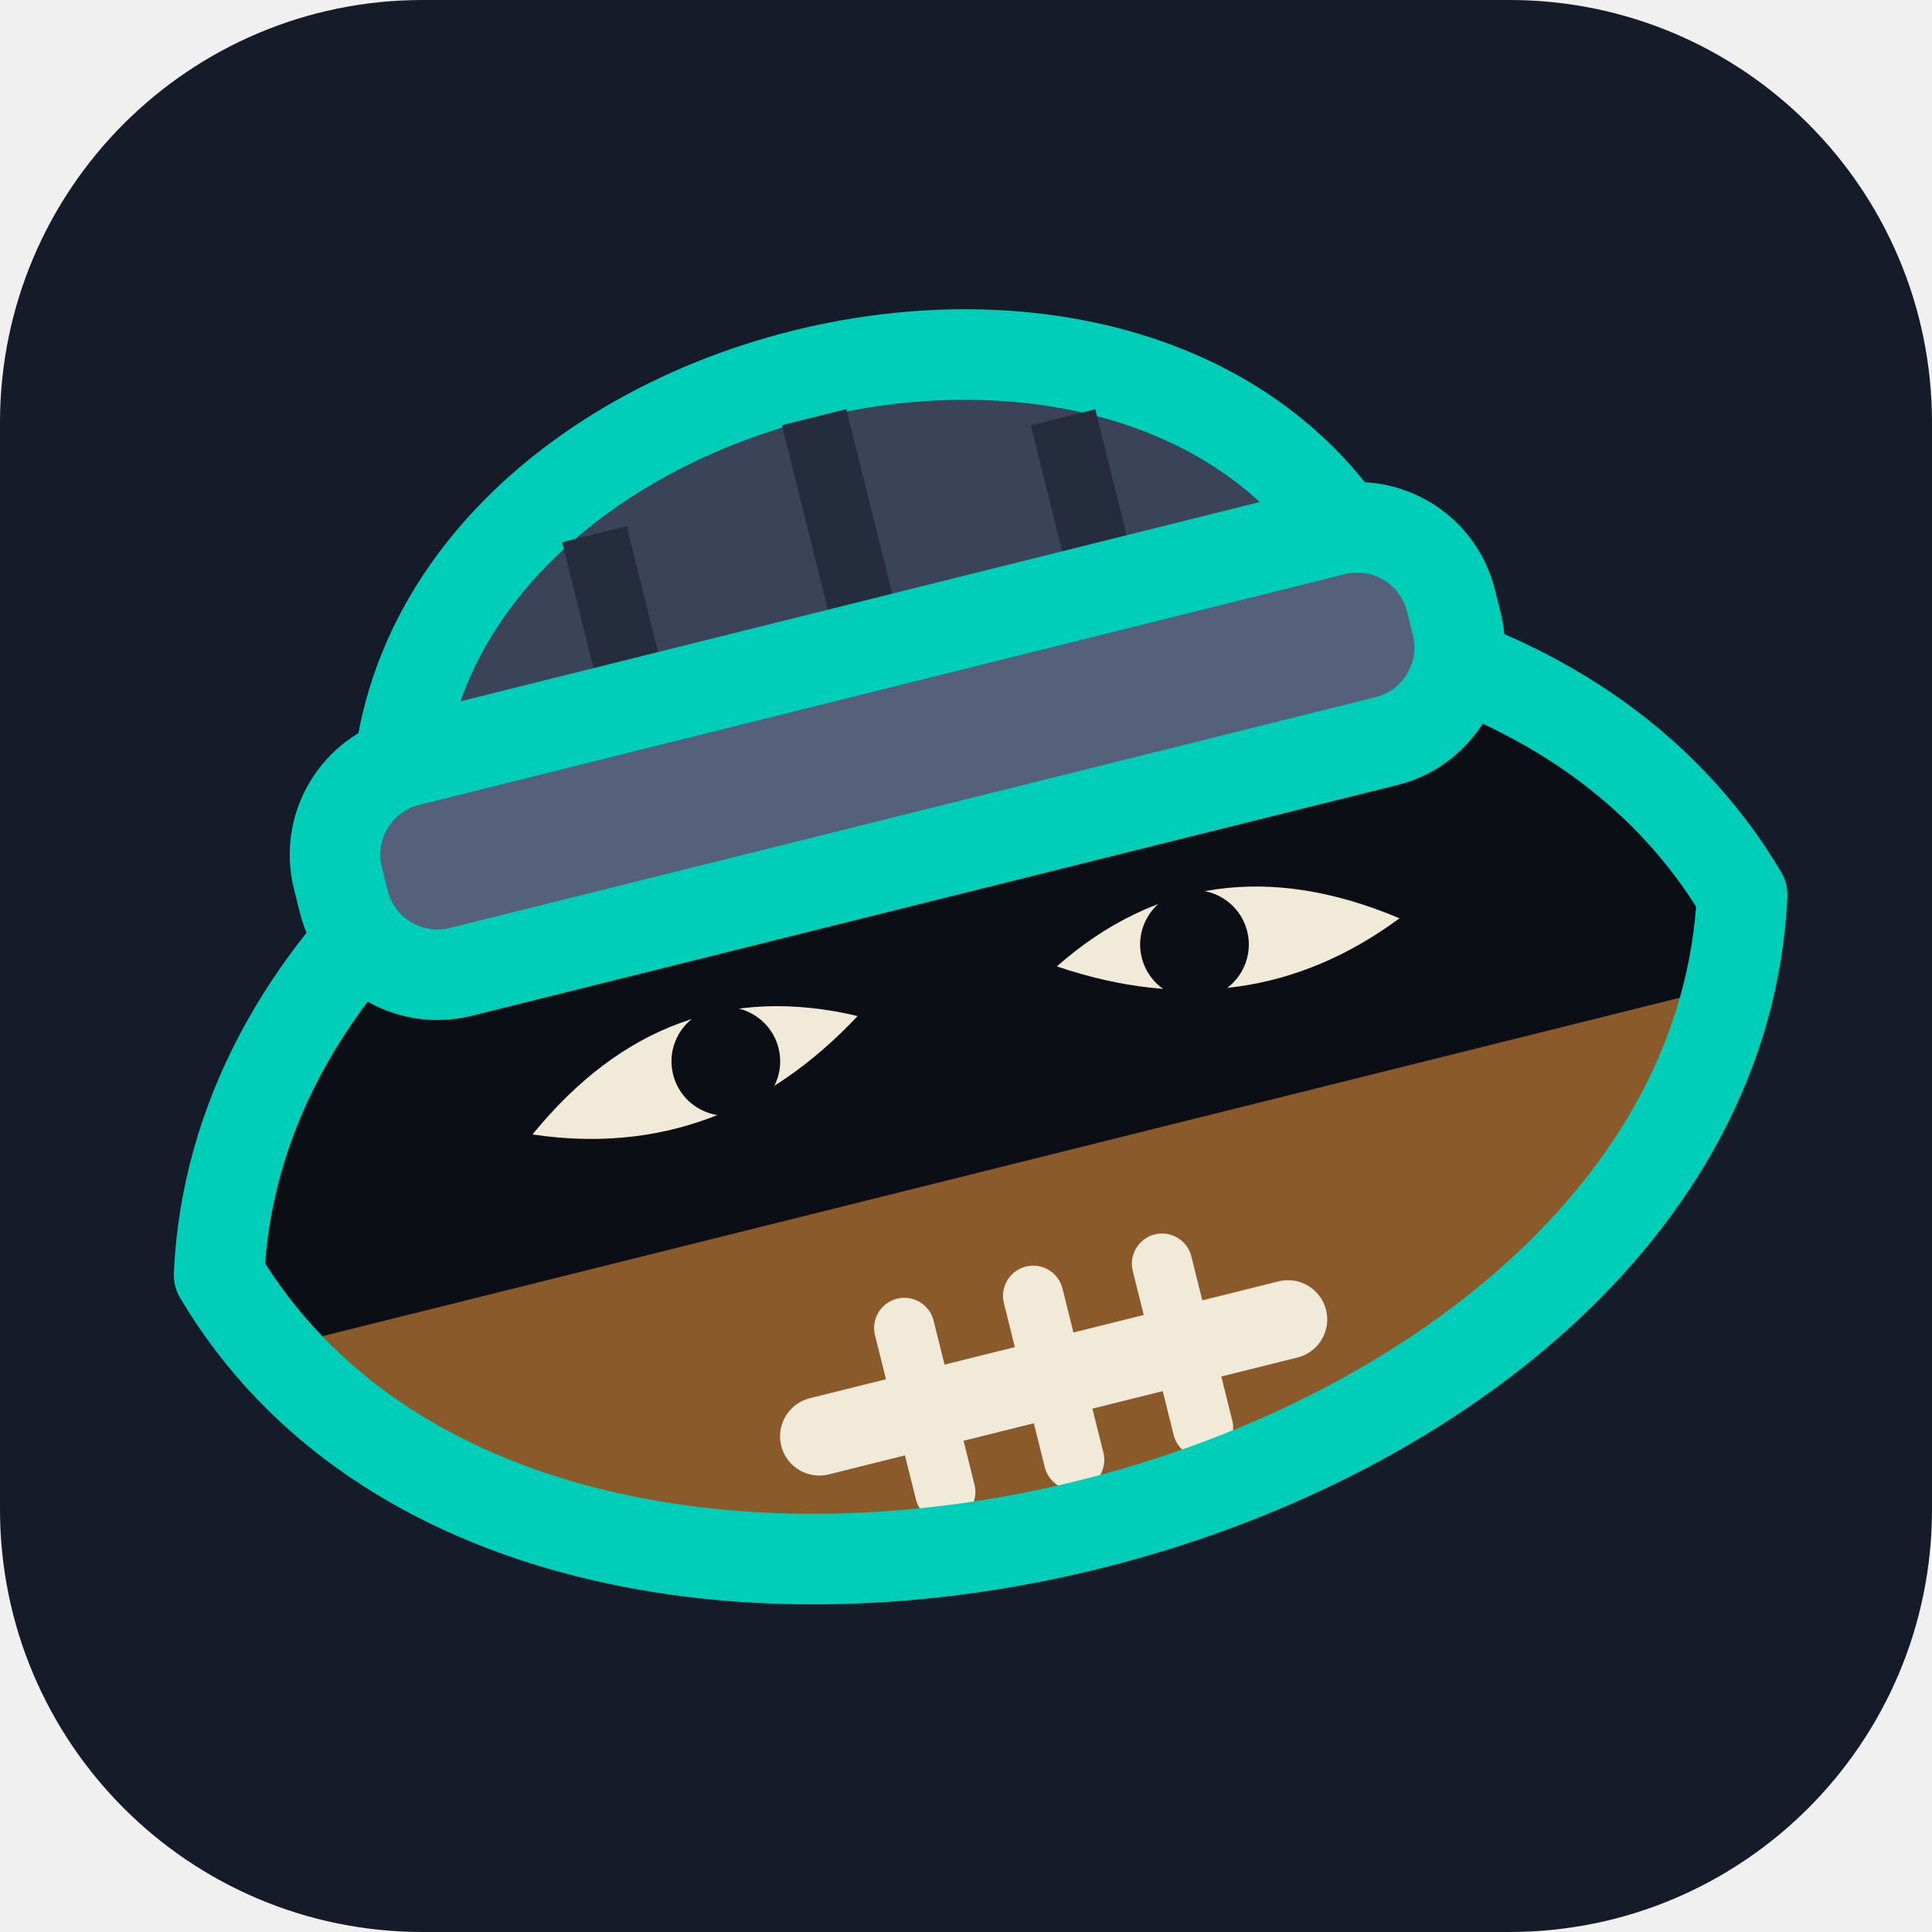
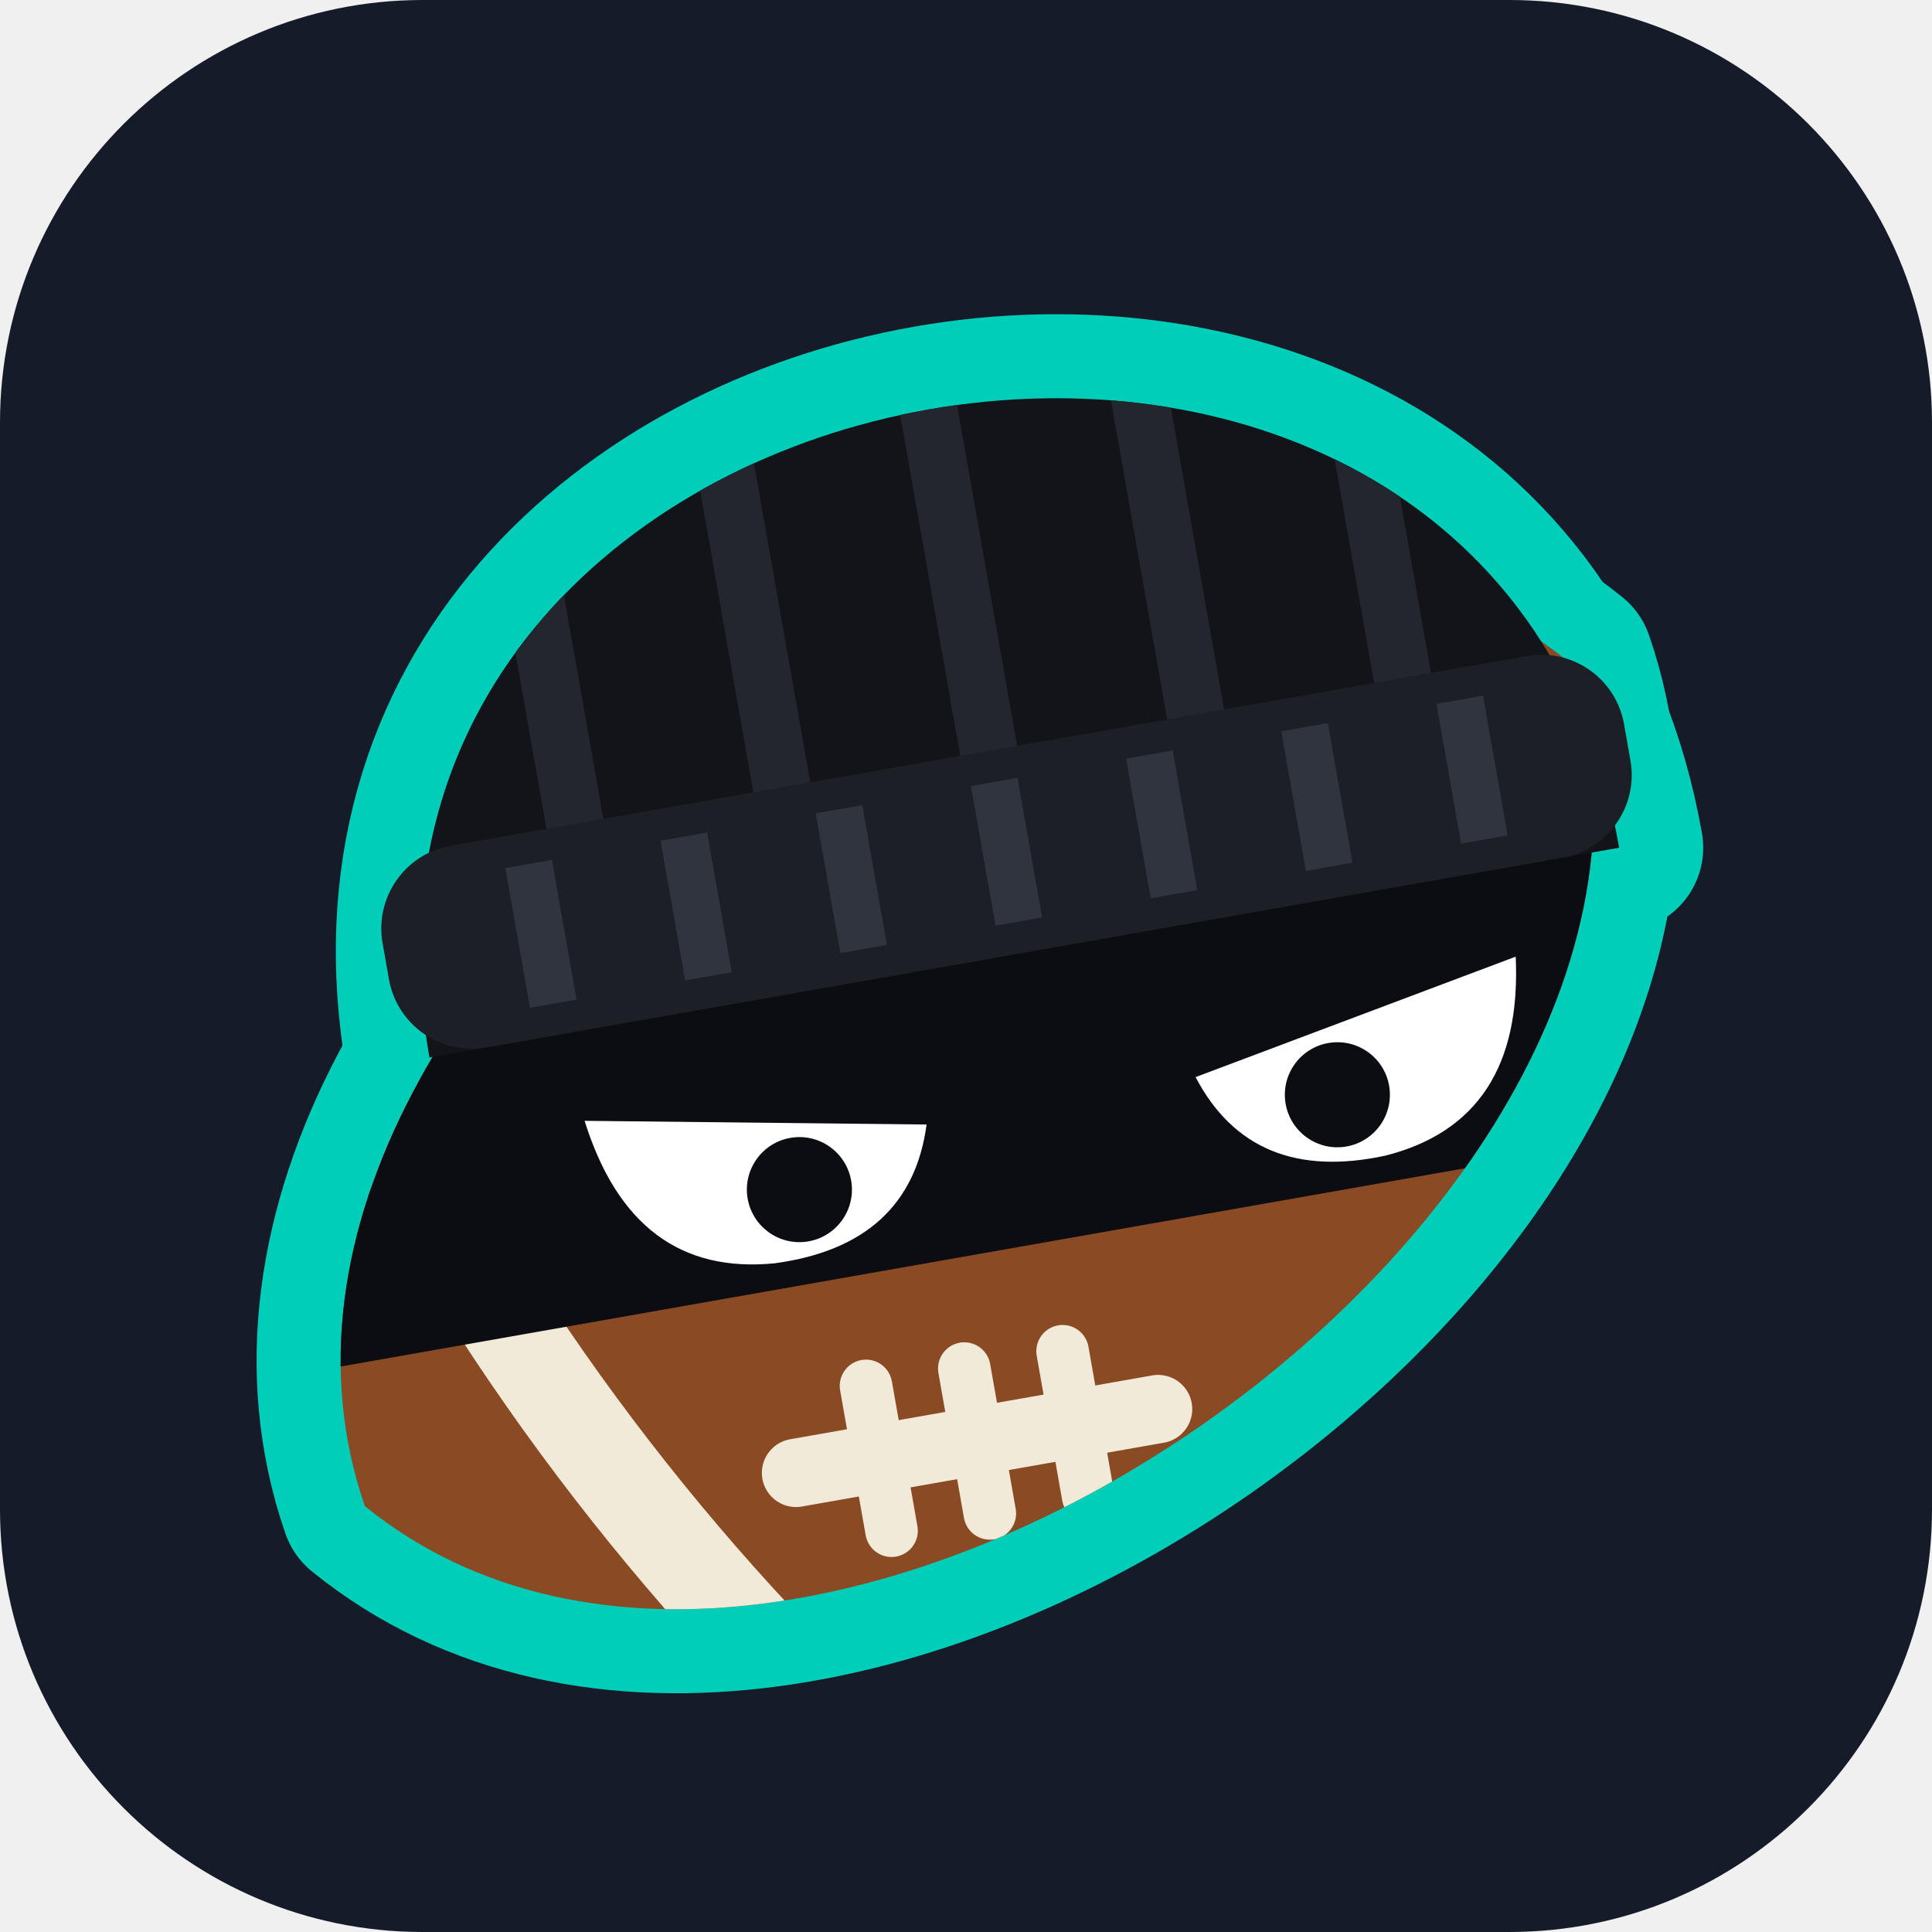
<svg xmlns="http://www.w3.org/2000/svg" viewBox="0 0 32 32">
  <rect width="32" height="32" rx="7" fill="#151B28" />
-   <g transform="rotate(-14 16 17)">
+   <g transform="translate(2.1 2.3) scale(0.87)">
    <defs>
      <clipPath id="ball">
-         <path d="M3 18C6 8 26 8 29 18C26 28 6 28 3 18Z" />
+         <path d="M2 18C5 7.5 27 7.5 30 18C27 28.5 5 28.5 2 18Z" transform="rotate(-35 16 18)" />
+       </clipPath>
+       <clipPath id="hat">
+         <path d="M5.5 15.5C5.5 1.5 28.5 1.5 28.5 15.5Z" />
      </clipPath>
    </defs>
-     <path d="M3 18C6 8 26 8 29 18C26 28 6 28 3 18Z" fill="#8B5A2B" />
+     <g fill="#00CEB8" stroke="#00CEB8" stroke-width="3.2" stroke-linejoin="round">
+       <path d="M2 18C5 7.5 27 7.5 30 18C27 28.5 5 28.5 2 18Z" transform="rotate(-35 16 18)" />
+       <path d="M5.5 15.5C5.5 1.5 28.5 1.5 28.5 15.5Z" transform="rotate(-10 17 15)" />
+     </g>
+     <path d="M2 18C5 7.5 27 7.5 30 18C27 28.5 5 28.5 2 18Z" transform="rotate(-35 16 18)" fill="#8A4A24" />
    <g clip-path="url(#ball)">
-       <rect x="0" y="14" width="32" height="5.4" fill="#0B0E14" />
-       <path d="M12 23H20" stroke="#F2EAD8" stroke-width="1.3" stroke-linecap="round" />
-       <path d="M13.8 21.6V24.4M16 21.6V24.4M18.2 21.6V24.4" stroke="#F2EAD8" stroke-width="1" stroke-linecap="round" />
+       <path d="M7 9.5Q5.4 18 7 26.5" transform="rotate(-35 16 18)" stroke="#F2EAD8" stroke-width="1.8" fill="none" />
+       <g transform="rotate(-10 17 15)">
+         <rect x="0" y="15" width="34" height="6" fill="#0B0D12" />
+         <path d="M11 24.5H18" stroke="#F2EAD8" stroke-width="1.3" stroke-linecap="round" />
+         <path d="M12.6 23.1V25.9M14.5 23.1V25.9M16.4 23.1V25.9" stroke="#F2EAD8" stroke-width="1" stroke-linecap="round" />
+       </g>
    </g>
-     <path d="M8.6 17Q11.4 14.9 14.3 16.4Q11.5 18.2 8.6 17Z" fill="#F2EAD8" />
-     <path d="M23.4 17Q20.6 14.9 17.7 16.4Q20.5 18.2 23.4 17Z" fill="#F2EAD8" />
-     <circle cx="12" cy="16.6" r="0.9" fill="#0B0E14" />
-     <circle cx="20" cy="16.6" r="0.9" fill="#0B0E14" />
-     <path d="M3 18C6 8 26 8 29 18C26 28 6 28 3 18Z" fill="none" stroke="#00CEB8" stroke-width="1.5" stroke-linejoin="round" />
-     <path d="M7.5 13C7.5 3.5 24.5 3.5 24.5 13Z" fill="#3A4357" stroke="#00CEB8" stroke-width="1.5" stroke-linejoin="round" />
-     <path d="M12 7.6V10.6M16 6.6V10.6M20 7.6V10.6" stroke="#252C3D" stroke-width="1.1" />
-     <rect x="6.5" y="10.5" width="19" height="3.6" rx="1.6" fill="#55607A" stroke="#00CEB8" stroke-width="1.5" stroke-linejoin="round" />
+     <g transform="rotate(-10 17 15)">
+       <path d="M8.2 17.2L14.6 18.4Q13.9 20.6 11.3 20.5Q8.6 20.3 8.2 17.2Z" fill="#FFFFFF" />
+       <path d="M26.2 17.2L19.8 18.4Q20.5 20.6 23.1 20.5Q25.8 20.3 26.2 17.2Z" fill="#FFFFFF" />
+       <circle cx="12" cy="19.2" r="1" fill="#0B0D12" />
+       <circle cx="22.4" cy="19.2" r="1" fill="#0B0D12" />
+       <path d="M5.5 15.5C5.5 1.5 28.5 1.5 28.5 15.5Z" fill="#121419" />
+       <path d="M9 2V12M13 2V12M17 2V12M21 2V12M25 2V12" stroke="#23262E" stroke-width="1.1" clip-path="url(#hat)" />
+       <rect x="5" y="11.6" width="24" height="3.9" rx="1.6" fill="#1C1F26" />
+       <path d="M8 12.2V14.9M11 12.2V14.9M14 12.2V14.9M17 12.2V14.9M20 12.2V14.9M23 12.2V14.9M26 12.2V14.9" stroke="#30343F" stroke-width="0.9" />
+     </g>
  </g>
</svg>
